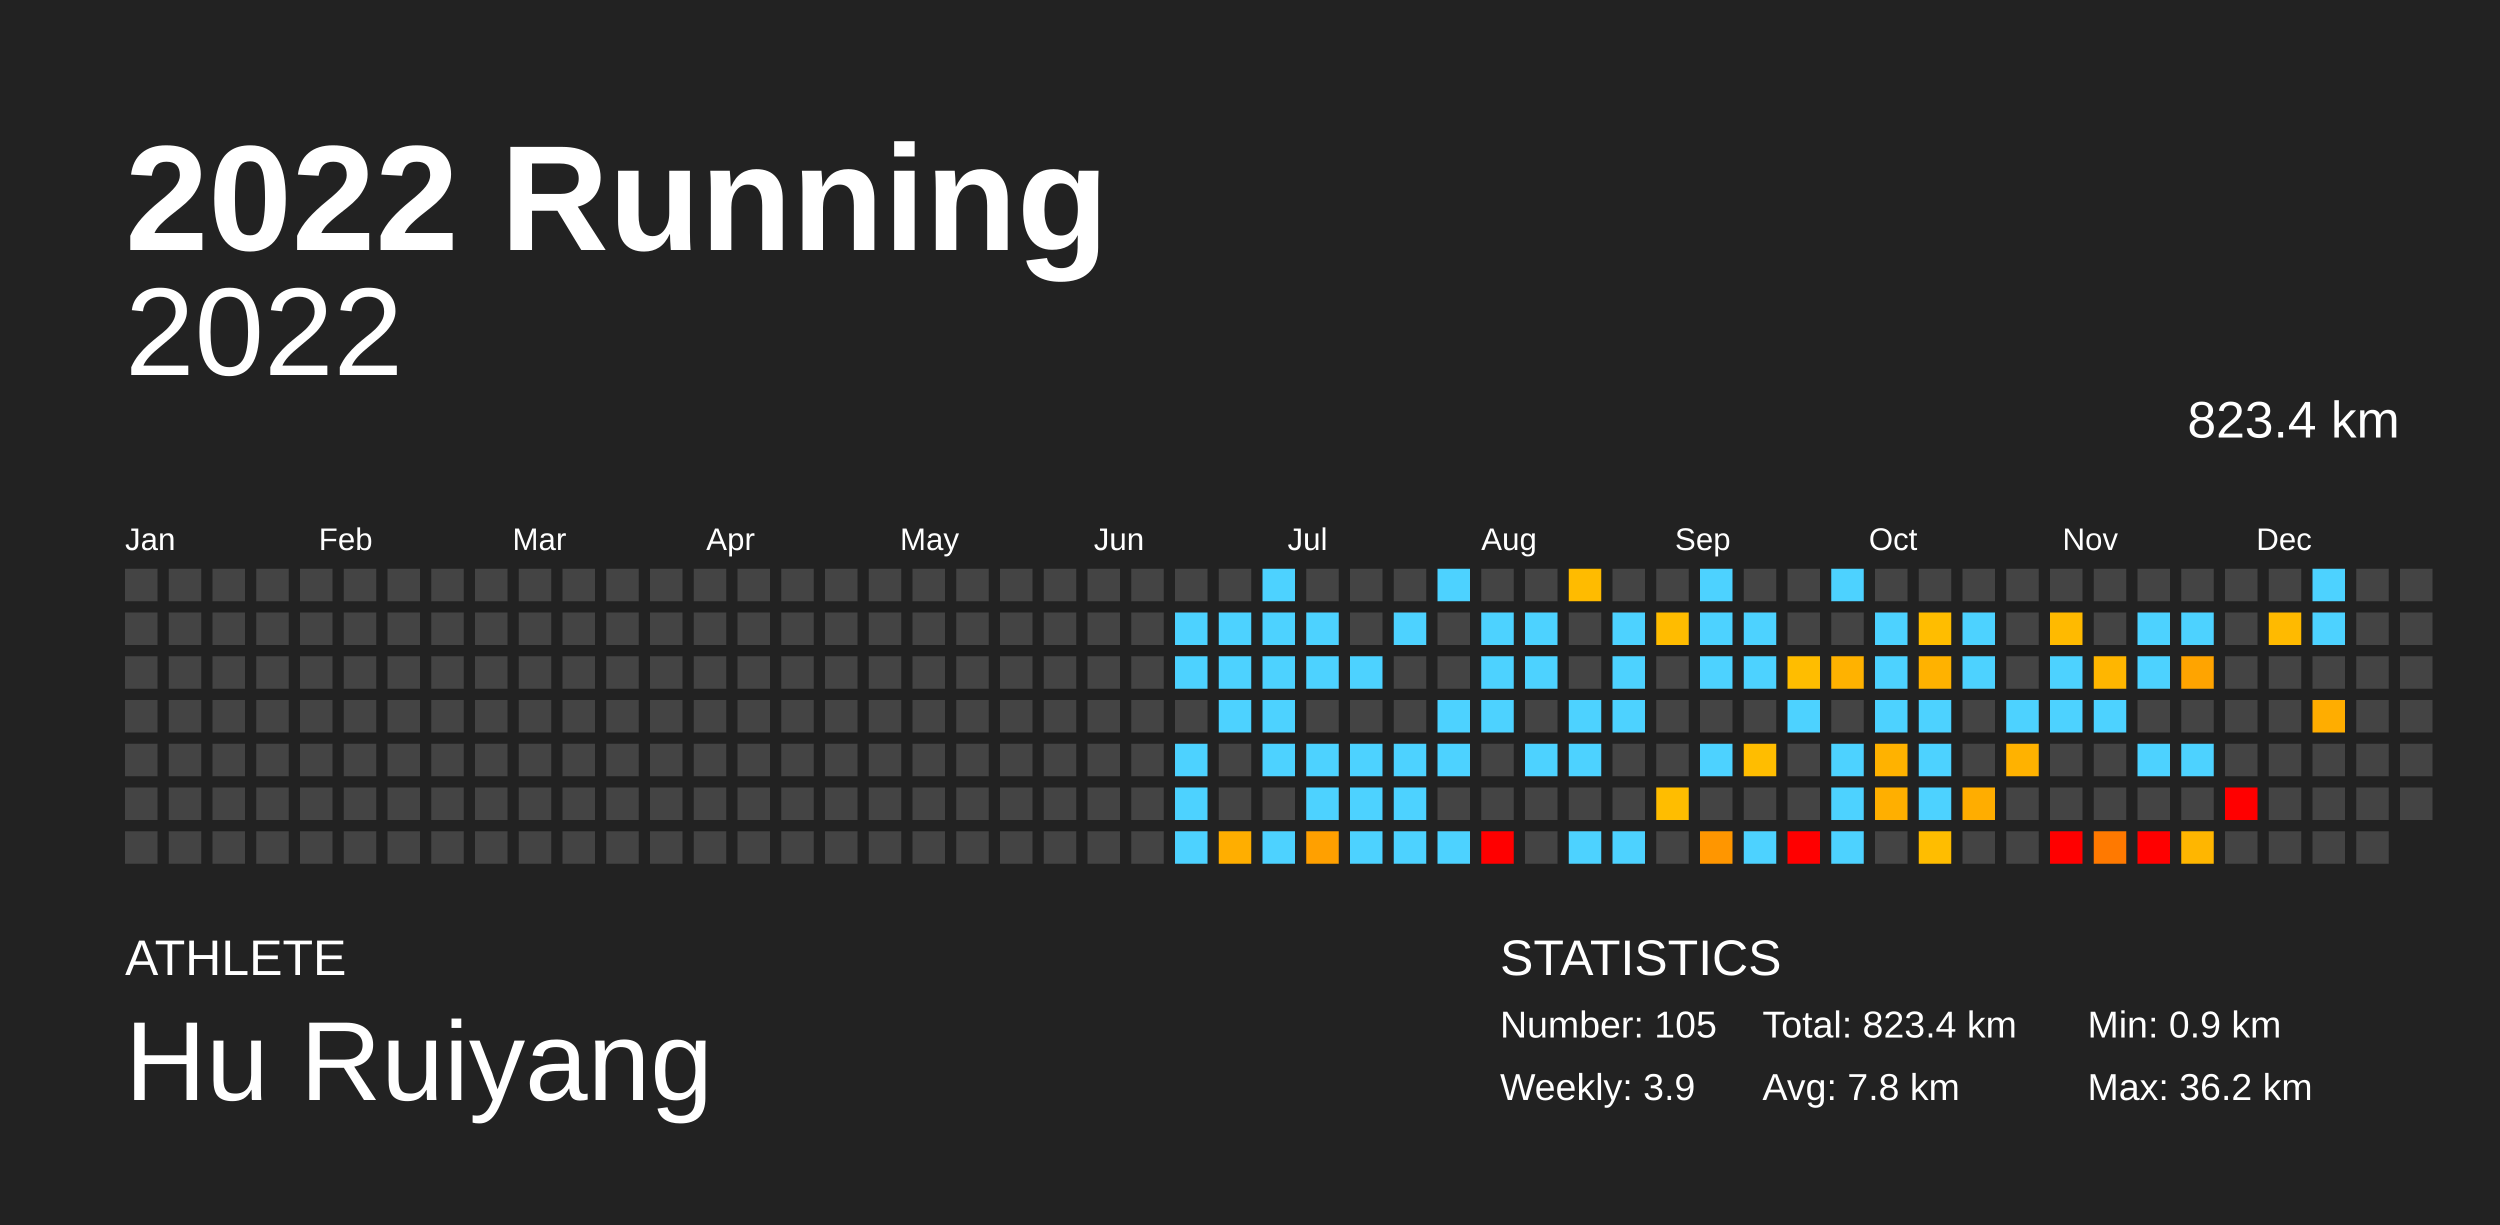
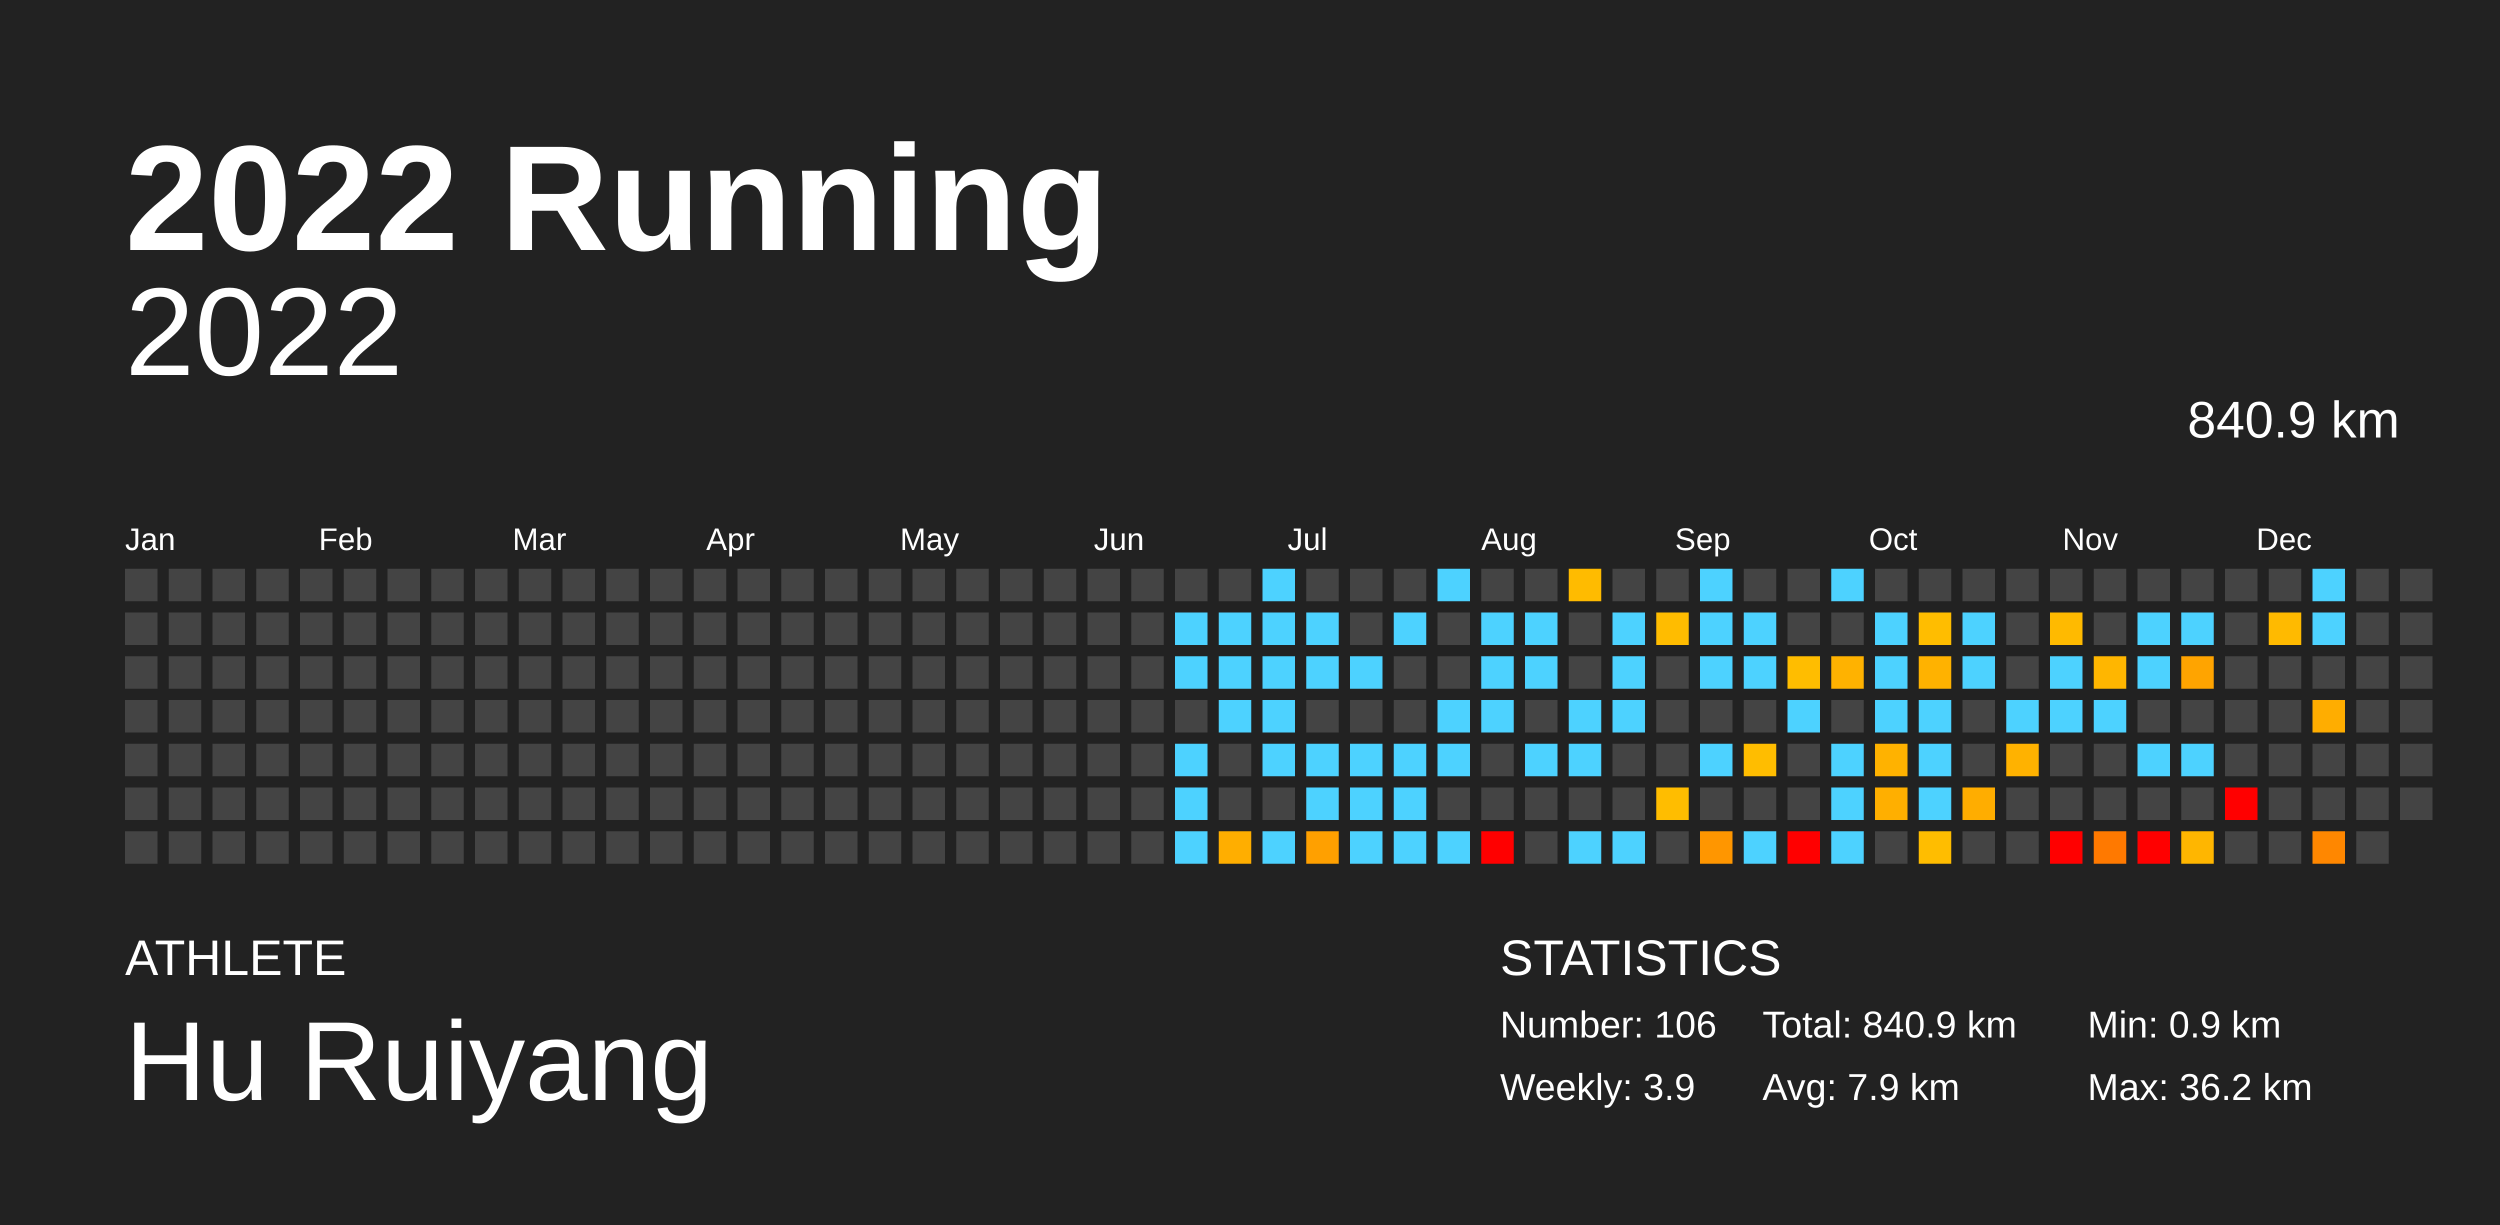
<svg xmlns="http://www.w3.org/2000/svg" baseProfile="full" height="98mm" version="1.1" viewBox="0,0,200,98" width="200mm">
  <defs />
  <rect fill="#222222" height="98" width="200" x="0" y="0" />
  <text fill="#FFFFFF" style="font-size:12px; font-family:Arial; font-weight:bold;" x="10" y="20">2022 Running</text>
  <text fill="#FFFFFF" style="font-size:4px; font-family:Arial" x="10" y="78">ATHLETE</text>
  <text fill="#FFFFFF" style="font-size:9px; font-family:Arial" x="10" y="88">Hu Ruiyang</text>
  <text fill="#FFFFFF" style="font-size:4px; font-family:Arial" x="120" y="78">STATISTICS</text>
-   <text fill="#FFFFFF" style="font-size:3px; font-family:Arial" x="120" y="83">Number: 105</text>
+   <text fill="#FFFFFF" style="font-size:3px; font-family:Arial" x="120" y="83">Number: 106</text>
  <text fill="#FFFFFF" style="font-size:3px; font-family:Arial" x="120" y="88">Weekly: 3.9</text>
-   <text fill="#FFFFFF" style="font-size:3px; font-family:Arial" x="141" y="83">Total: 823.4 km</text>
-   <text fill="#FFFFFF" style="font-size:3px; font-family:Arial" x="141" y="88">Avg: 7.8 km</text>
+   <text fill="#FFFFFF" style="font-size:3px; font-family:Arial" x="141" y="83">Total: 840.9 km</text>
+   <text fill="#FFFFFF" style="font-size:3px; font-family:Arial" x="141" y="88">Avg: 7.9 km</text>
  <text fill="#FFFFFF" style="font-size:3px; font-family:Arial" x="167" y="83">Min: 0.9 km</text>
  <text fill="#FFFFFF" style="font-size:3px; font-family:Arial" x="167" y="88">Max: 36.2 km</text>
  <text alignment-baseline="hanging" fill="#FFFFFF" style="font-size:10.0px; font-family:Arial;" x="10" y="30">2022</text>
-   <text alignment-baseline="hanging" fill="#FFFFFF" style="font-size:4.125px; font-family:Arial;" x="175" y="35">823.4 km</text>
+   <text alignment-baseline="hanging" fill="#FFFFFF" style="font-size:4.125px; font-family:Arial;" x="175" y="35">840.9 km</text>
  <text fill="#FFFFFF" style="font-size:2.5px; font-family:Arial" x="10.0" y="44">Jan</text>
  <text fill="#FFFFFF" style="font-size:2.5px; font-family:Arial" x="25.5" y="44">Feb</text>
  <text fill="#FFFFFF" style="font-size:2.5px; font-family:Arial" x="41.0" y="44">Mar</text>
  <text fill="#FFFFFF" style="font-size:2.5px; font-family:Arial" x="56.5" y="44">Apr</text>
  <text fill="#FFFFFF" style="font-size:2.5px; font-family:Arial" x="72.0" y="44">May</text>
  <text fill="#FFFFFF" style="font-size:2.5px; font-family:Arial" x="87.5" y="44">Jun</text>
  <text fill="#FFFFFF" style="font-size:2.5px; font-family:Arial" x="103.0" y="44">Jul</text>
  <text fill="#FFFFFF" style="font-size:2.5px; font-family:Arial" x="118.5" y="44">Aug</text>
  <text fill="#FFFFFF" style="font-size:2.5px; font-family:Arial" x="134.0" y="44">Sep</text>
  <text fill="#FFFFFF" style="font-size:2.5px; font-family:Arial" x="149.5" y="44">Oct</text>
  <text fill="#FFFFFF" style="font-size:2.5px; font-family:Arial" x="165.0" y="44">Nov</text>
  <text fill="#FFFFFF" style="font-size:2.5px; font-family:Arial" x="180.5" y="44">Dec</text>
  <rect fill="#444444" height="2.6" width="2.6" x="10.0" y="45.5" />
  <rect fill="#444444" height="2.6" width="2.6" x="10.0" y="49.0" />
  <rect fill="#444444" height="2.6" width="2.6" x="10.0" y="52.5" />
  <rect fill="#444444" height="2.6" width="2.6" x="10.0" y="56.0" />
  <rect fill="#444444" height="2.6" width="2.6" x="10.0" y="59.5" />
  <rect fill="#444444" height="2.6" width="2.6" x="10.0" y="63.0" />
  <rect fill="#444444" height="2.6" width="2.6" x="10.0" y="66.5" />
  <rect fill="#444444" height="2.6" width="2.6" x="13.5" y="45.5" />
  <rect fill="#444444" height="2.6" width="2.6" x="13.5" y="49.0" />
  <rect fill="#444444" height="2.6" width="2.6" x="13.5" y="52.5" />
  <rect fill="#444444" height="2.6" width="2.6" x="13.5" y="56.0" />
  <rect fill="#444444" height="2.6" width="2.6" x="13.5" y="59.5" />
  <rect fill="#444444" height="2.6" width="2.6" x="13.5" y="63.0" />
  <rect fill="#444444" height="2.6" width="2.6" x="13.5" y="66.5" />
  <rect fill="#444444" height="2.6" width="2.6" x="17.0" y="45.5" />
  <rect fill="#444444" height="2.6" width="2.6" x="17.0" y="49.0" />
  <rect fill="#444444" height="2.6" width="2.6" x="17.0" y="52.5" />
  <rect fill="#444444" height="2.6" width="2.6" x="17.0" y="56.0" />
  <rect fill="#444444" height="2.6" width="2.6" x="17.0" y="59.5" />
  <rect fill="#444444" height="2.6" width="2.6" x="17.0" y="63.0" />
  <rect fill="#444444" height="2.6" width="2.6" x="17.0" y="66.5" />
  <rect fill="#444444" height="2.6" width="2.6" x="20.5" y="45.5" />
  <rect fill="#444444" height="2.6" width="2.6" x="20.5" y="49.0" />
  <rect fill="#444444" height="2.6" width="2.6" x="20.5" y="52.5" />
  <rect fill="#444444" height="2.6" width="2.6" x="20.5" y="56.0" />
  <rect fill="#444444" height="2.6" width="2.6" x="20.5" y="59.5" />
  <rect fill="#444444" height="2.6" width="2.6" x="20.5" y="63.0" />
  <rect fill="#444444" height="2.6" width="2.6" x="20.5" y="66.5" />
  <rect fill="#444444" height="2.6" width="2.6" x="24.0" y="45.5" />
  <rect fill="#444444" height="2.6" width="2.6" x="24.0" y="49.0" />
  <rect fill="#444444" height="2.6" width="2.6" x="24.0" y="52.5" />
  <rect fill="#444444" height="2.6" width="2.6" x="24.0" y="56.0" />
  <rect fill="#444444" height="2.6" width="2.6" x="24.0" y="59.5" />
  <rect fill="#444444" height="2.6" width="2.6" x="24.0" y="63.0" />
  <rect fill="#444444" height="2.6" width="2.6" x="24.0" y="66.5" />
  <rect fill="#444444" height="2.6" width="2.6" x="27.5" y="45.5" />
  <rect fill="#444444" height="2.6" width="2.6" x="27.5" y="49.0" />
  <rect fill="#444444" height="2.6" width="2.6" x="27.5" y="52.5" />
  <rect fill="#444444" height="2.6" width="2.6" x="27.5" y="56.0" />
  <rect fill="#444444" height="2.6" width="2.6" x="27.5" y="59.5" />
  <rect fill="#444444" height="2.6" width="2.6" x="27.5" y="63.0" />
  <rect fill="#444444" height="2.6" width="2.6" x="27.5" y="66.5" />
  <rect fill="#444444" height="2.6" width="2.6" x="31.0" y="45.5" />
  <rect fill="#444444" height="2.6" width="2.6" x="31.0" y="49.0" />
  <rect fill="#444444" height="2.6" width="2.6" x="31.0" y="52.5" />
  <rect fill="#444444" height="2.6" width="2.6" x="31.0" y="56.0" />
  <rect fill="#444444" height="2.6" width="2.6" x="31.0" y="59.5" />
  <rect fill="#444444" height="2.6" width="2.6" x="31.0" y="63.0" />
  <rect fill="#444444" height="2.6" width="2.6" x="31.0" y="66.5" />
  <rect fill="#444444" height="2.6" width="2.6" x="34.5" y="45.5" />
  <rect fill="#444444" height="2.6" width="2.6" x="34.5" y="49.0" />
  <rect fill="#444444" height="2.6" width="2.6" x="34.5" y="52.5" />
  <rect fill="#444444" height="2.6" width="2.6" x="34.5" y="56.0" />
  <rect fill="#444444" height="2.6" width="2.6" x="34.5" y="59.5" />
  <rect fill="#444444" height="2.6" width="2.6" x="34.5" y="63.0" />
  <rect fill="#444444" height="2.6" width="2.6" x="34.5" y="66.5" />
  <rect fill="#444444" height="2.6" width="2.6" x="38.0" y="45.5" />
  <rect fill="#444444" height="2.6" width="2.6" x="38.0" y="49.0" />
  <rect fill="#444444" height="2.6" width="2.6" x="38.0" y="52.5" />
  <rect fill="#444444" height="2.6" width="2.6" x="38.0" y="56.0" />
  <rect fill="#444444" height="2.6" width="2.6" x="38.0" y="59.5" />
  <rect fill="#444444" height="2.6" width="2.6" x="38.0" y="63.0" />
  <rect fill="#444444" height="2.6" width="2.6" x="38.0" y="66.5" />
  <rect fill="#444444" height="2.6" width="2.6" x="41.5" y="45.5" />
  <rect fill="#444444" height="2.6" width="2.6" x="41.5" y="49.0" />
  <rect fill="#444444" height="2.6" width="2.6" x="41.5" y="52.5" />
  <rect fill="#444444" height="2.6" width="2.6" x="41.5" y="56.0" />
  <rect fill="#444444" height="2.6" width="2.6" x="41.5" y="59.5" />
  <rect fill="#444444" height="2.6" width="2.6" x="41.5" y="63.0" />
  <rect fill="#444444" height="2.6" width="2.6" x="41.5" y="66.5" />
  <rect fill="#444444" height="2.6" width="2.6" x="45.0" y="45.5" />
  <rect fill="#444444" height="2.6" width="2.6" x="45.0" y="49.0" />
  <rect fill="#444444" height="2.6" width="2.6" x="45.0" y="52.5" />
  <rect fill="#444444" height="2.6" width="2.6" x="45.0" y="56.0" />
  <rect fill="#444444" height="2.6" width="2.6" x="45.0" y="59.5" />
  <rect fill="#444444" height="2.6" width="2.6" x="45.0" y="63.0" />
  <rect fill="#444444" height="2.6" width="2.6" x="45.0" y="66.5" />
  <rect fill="#444444" height="2.6" width="2.6" x="48.5" y="45.5" />
  <rect fill="#444444" height="2.6" width="2.6" x="48.5" y="49.0" />
  <rect fill="#444444" height="2.6" width="2.6" x="48.5" y="52.5" />
  <rect fill="#444444" height="2.6" width="2.6" x="48.5" y="56.0" />
  <rect fill="#444444" height="2.6" width="2.6" x="48.5" y="59.5" />
  <rect fill="#444444" height="2.6" width="2.6" x="48.5" y="63.0" />
  <rect fill="#444444" height="2.6" width="2.6" x="48.5" y="66.5" />
  <rect fill="#444444" height="2.6" width="2.6" x="52.0" y="45.5" />
  <rect fill="#444444" height="2.6" width="2.6" x="52.0" y="49.0" />
  <rect fill="#444444" height="2.6" width="2.6" x="52.0" y="52.5" />
  <rect fill="#444444" height="2.6" width="2.6" x="52.0" y="56.0" />
  <rect fill="#444444" height="2.6" width="2.6" x="52.0" y="59.5" />
  <rect fill="#444444" height="2.6" width="2.6" x="52.0" y="63.0" />
  <rect fill="#444444" height="2.6" width="2.6" x="52.0" y="66.5" />
  <rect fill="#444444" height="2.6" width="2.6" x="55.5" y="45.5" />
  <rect fill="#444444" height="2.6" width="2.6" x="55.5" y="49.0" />
  <rect fill="#444444" height="2.6" width="2.6" x="55.5" y="52.5" />
  <rect fill="#444444" height="2.6" width="2.6" x="55.5" y="56.0" />
  <rect fill="#444444" height="2.6" width="2.6" x="55.5" y="59.5" />
  <rect fill="#444444" height="2.6" width="2.6" x="55.5" y="63.0" />
  <rect fill="#444444" height="2.6" width="2.6" x="55.5" y="66.5" />
  <rect fill="#444444" height="2.6" width="2.6" x="59.0" y="45.5" />
  <rect fill="#444444" height="2.6" width="2.6" x="59.0" y="49.0" />
  <rect fill="#444444" height="2.6" width="2.6" x="59.0" y="52.5" />
  <rect fill="#444444" height="2.6" width="2.6" x="59.0" y="56.0" />
  <rect fill="#444444" height="2.6" width="2.6" x="59.0" y="59.5" />
  <rect fill="#444444" height="2.6" width="2.6" x="59.0" y="63.0" />
  <rect fill="#444444" height="2.6" width="2.6" x="59.0" y="66.5" />
  <rect fill="#444444" height="2.6" width="2.6" x="62.5" y="45.5" />
  <rect fill="#444444" height="2.6" width="2.6" x="62.5" y="49.0" />
  <rect fill="#444444" height="2.6" width="2.6" x="62.5" y="52.5" />
  <rect fill="#444444" height="2.6" width="2.6" x="62.5" y="56.0" />
  <rect fill="#444444" height="2.6" width="2.6" x="62.5" y="59.5" />
  <rect fill="#444444" height="2.6" width="2.6" x="62.5" y="63.0" />
  <rect fill="#444444" height="2.6" width="2.6" x="62.5" y="66.5" />
  <rect fill="#444444" height="2.6" width="2.6" x="66.0" y="45.5" />
  <rect fill="#444444" height="2.6" width="2.6" x="66.0" y="49.0" />
  <rect fill="#444444" height="2.6" width="2.6" x="66.0" y="52.5" />
  <rect fill="#444444" height="2.6" width="2.6" x="66.0" y="56.0" />
  <rect fill="#444444" height="2.6" width="2.6" x="66.0" y="59.5" />
  <rect fill="#444444" height="2.6" width="2.6" x="66.0" y="63.0" />
  <rect fill="#444444" height="2.6" width="2.6" x="66.0" y="66.5" />
  <rect fill="#444444" height="2.6" width="2.6" x="69.5" y="45.5" />
  <rect fill="#444444" height="2.6" width="2.6" x="69.5" y="49.0" />
  <rect fill="#444444" height="2.6" width="2.6" x="69.5" y="52.5" />
  <rect fill="#444444" height="2.6" width="2.6" x="69.5" y="56.0" />
  <rect fill="#444444" height="2.6" width="2.6" x="69.5" y="59.5" />
  <rect fill="#444444" height="2.6" width="2.6" x="69.5" y="63.0" />
  <rect fill="#444444" height="2.6" width="2.6" x="69.5" y="66.5" />
  <rect fill="#444444" height="2.6" width="2.6" x="73.0" y="45.5" />
  <rect fill="#444444" height="2.6" width="2.6" x="73.0" y="49.0" />
  <rect fill="#444444" height="2.6" width="2.6" x="73.0" y="52.5" />
  <rect fill="#444444" height="2.6" width="2.6" x="73.0" y="56.0" />
  <rect fill="#444444" height="2.6" width="2.6" x="73.0" y="59.5" />
  <rect fill="#444444" height="2.6" width="2.6" x="73.0" y="63.0" />
  <rect fill="#444444" height="2.6" width="2.6" x="73.0" y="66.5" />
  <rect fill="#444444" height="2.6" width="2.6" x="76.5" y="45.5" />
  <rect fill="#444444" height="2.6" width="2.6" x="76.5" y="49.0" />
  <rect fill="#444444" height="2.6" width="2.6" x="76.5" y="52.5" />
  <rect fill="#444444" height="2.6" width="2.6" x="76.5" y="56.0" />
  <rect fill="#444444" height="2.6" width="2.6" x="76.5" y="59.5" />
  <rect fill="#444444" height="2.6" width="2.6" x="76.5" y="63.0" />
  <rect fill="#444444" height="2.6" width="2.6" x="76.5" y="66.5" />
  <rect fill="#444444" height="2.6" width="2.6" x="80.0" y="45.5" />
  <rect fill="#444444" height="2.6" width="2.6" x="80.0" y="49.0" />
  <rect fill="#444444" height="2.6" width="2.6" x="80.0" y="52.5" />
  <rect fill="#444444" height="2.6" width="2.6" x="80.0" y="56.0" />
  <rect fill="#444444" height="2.6" width="2.6" x="80.0" y="59.5" />
  <rect fill="#444444" height="2.6" width="2.6" x="80.0" y="63.0" />
  <rect fill="#444444" height="2.6" width="2.6" x="80.0" y="66.5" />
  <rect fill="#444444" height="2.6" width="2.6" x="83.5" y="45.5" />
  <rect fill="#444444" height="2.6" width="2.6" x="83.5" y="49.0" />
  <rect fill="#444444" height="2.6" width="2.6" x="83.5" y="52.5" />
  <rect fill="#444444" height="2.6" width="2.6" x="83.5" y="56.0" />
  <rect fill="#444444" height="2.6" width="2.6" x="83.5" y="59.5" />
  <rect fill="#444444" height="2.6" width="2.6" x="83.5" y="63.0" />
  <rect fill="#444444" height="2.6" width="2.6" x="83.5" y="66.5" />
  <rect fill="#444444" height="2.6" width="2.6" x="87.0" y="45.5" />
  <rect fill="#444444" height="2.6" width="2.6" x="87.0" y="49.0" />
  <rect fill="#444444" height="2.6" width="2.6" x="87.0" y="52.5" />
  <rect fill="#444444" height="2.6" width="2.6" x="87.0" y="56.0" />
  <rect fill="#444444" height="2.6" width="2.6" x="87.0" y="59.5" />
  <rect fill="#444444" height="2.6" width="2.6" x="87.0" y="63.0" />
  <rect fill="#444444" height="2.6" width="2.6" x="87.0" y="66.5" />
  <rect fill="#444444" height="2.6" width="2.6" x="90.5" y="45.5" />
  <rect fill="#444444" height="2.6" width="2.6" x="90.5" y="49.0" />
  <rect fill="#444444" height="2.6" width="2.6" x="90.5" y="52.5" />
  <rect fill="#444444" height="2.6" width="2.6" x="90.5" y="56.0" />
  <rect fill="#444444" height="2.6" width="2.6" x="90.5" y="59.5" />
  <rect fill="#444444" height="2.6" width="2.6" x="90.5" y="63.0" />
  <rect fill="#444444" height="2.6" width="2.6" x="90.5" y="66.5" />
  <rect fill="#444444" height="2.6" width="2.6" x="94.0" y="45.5" />
  <rect fill="#4dd2ff" height="2.6" width="2.6" x="94.0" y="49.0" />
  <rect fill="#4dd2ff" height="2.6" width="2.6" x="94.0" y="52.5" />
  <rect fill="#444444" height="2.6" width="2.6" x="94.0" y="56.0" />
  <rect fill="#4dd2ff" height="2.6" width="2.6" x="94.0" y="59.5" />
  <rect fill="#4dd2ff" height="2.6" width="2.6" x="94.0" y="63.0" />
  <rect fill="#4dd2ff" height="2.6" width="2.6" x="94.0" y="66.5" />
  <rect fill="#444444" height="2.6" width="2.6" x="97.5" y="45.5" />
  <rect fill="#4dd2ff" height="2.6" width="2.6" x="97.5" y="49.0" />
  <rect fill="#4dd2ff" height="2.6" width="2.6" x="97.5" y="52.5" />
  <rect fill="#4dd2ff" height="2.6" width="2.6" x="97.5" y="56.0" />
  <rect fill="#444444" height="2.6" width="2.6" x="97.5" y="59.5" />
  <rect fill="#444444" height="2.6" width="2.6" x="97.5" y="63.0" />
  <rect fill="#ffae00" height="2.6" width="2.6" x="97.5" y="66.5" />
  <rect fill="#4dd2ff" height="2.6" width="2.6" x="101.0" y="45.5" />
  <rect fill="#4dd2ff" height="2.6" width="2.6" x="101.0" y="49.0" />
  <rect fill="#4dd2ff" height="2.6" width="2.6" x="101.0" y="52.5" />
  <rect fill="#4dd2ff" height="2.6" width="2.6" x="101.0" y="56.0" />
  <rect fill="#4dd2ff" height="2.6" width="2.6" x="101.0" y="59.5" />
  <rect fill="#444444" height="2.6" width="2.6" x="101.0" y="63.0" />
  <rect fill="#4dd2ff" height="2.6" width="2.6" x="101.0" y="66.5" />
  <rect fill="#444444" height="2.6" width="2.6" x="104.5" y="45.5" />
  <rect fill="#4dd2ff" height="2.6" width="2.6" x="104.5" y="49.0" />
  <rect fill="#4dd2ff" height="2.6" width="2.6" x="104.5" y="52.5" />
  <rect fill="#444444" height="2.6" width="2.6" x="104.5" y="56.0" />
  <rect fill="#4dd2ff" height="2.6" width="2.6" x="104.5" y="59.5" />
  <rect fill="#4dd2ff" height="2.6" width="2.6" x="104.5" y="63.0" />
  <rect fill="#ffa000" height="2.6" width="2.6" x="104.5" y="66.5" />
  <rect fill="#444444" height="2.6" width="2.6" x="108.0" y="45.5" />
  <rect fill="#444444" height="2.6" width="2.6" x="108.0" y="49.0" />
  <rect fill="#4dd2ff" height="2.6" width="2.6" x="108.0" y="52.5" />
  <rect fill="#444444" height="2.6" width="2.6" x="108.0" y="56.0" />
  <rect fill="#4dd2ff" height="2.6" width="2.6" x="108.0" y="59.5" />
  <rect fill="#4dd2ff" height="2.6" width="2.6" x="108.0" y="63.0" />
  <rect fill="#4dd2ff" height="2.6" width="2.6" x="108.0" y="66.5" />
  <rect fill="#444444" height="2.6" width="2.6" x="111.5" y="45.5" />
  <rect fill="#4dd2ff" height="2.6" width="2.6" x="111.5" y="49.0" />
  <rect fill="#444444" height="2.6" width="2.6" x="111.5" y="52.5" />
  <rect fill="#444444" height="2.6" width="2.6" x="111.5" y="56.0" />
  <rect fill="#4dd2ff" height="2.6" width="2.6" x="111.5" y="59.5" />
  <rect fill="#4dd2ff" height="2.6" width="2.6" x="111.5" y="63.0" />
  <rect fill="#4dd2ff" height="2.6" width="2.6" x="111.5" y="66.5" />
  <rect fill="#4dd2ff" height="2.6" width="2.6" x="115.0" y="45.5" />
  <rect fill="#444444" height="2.6" width="2.6" x="115.0" y="49.0" />
  <rect fill="#444444" height="2.6" width="2.6" x="115.0" y="52.5" />
  <rect fill="#4dd2ff" height="2.6" width="2.6" x="115.0" y="56.0" />
  <rect fill="#4dd2ff" height="2.6" width="2.6" x="115.0" y="59.5" />
  <rect fill="#444444" height="2.6" width="2.6" x="115.0" y="63.0" />
  <rect fill="#4dd2ff" height="2.6" width="2.6" x="115.0" y="66.5" />
  <rect fill="#444444" height="2.6" width="2.6" x="118.5" y="45.5" />
  <rect fill="#4dd2ff" height="2.6" width="2.6" x="118.5" y="49.0" />
  <rect fill="#4dd2ff" height="2.6" width="2.6" x="118.5" y="52.5" />
  <rect fill="#4dd2ff" height="2.6" width="2.6" x="118.5" y="56.0" />
  <rect fill="#444444" height="2.6" width="2.6" x="118.5" y="59.5" />
  <rect fill="#444444" height="2.6" width="2.6" x="118.5" y="63.0" />
  <rect fill="red" height="2.6" width="2.6" x="118.5" y="66.5" />
  <rect fill="#444444" height="2.6" width="2.6" x="122.0" y="45.5" />
  <rect fill="#4dd2ff" height="2.6" width="2.6" x="122.0" y="49.0" />
  <rect fill="#4dd2ff" height="2.6" width="2.6" x="122.0" y="52.5" />
  <rect fill="#444444" height="2.6" width="2.6" x="122.0" y="56.0" />
  <rect fill="#4dd2ff" height="2.6" width="2.6" x="122.0" y="59.5" />
  <rect fill="#444444" height="2.6" width="2.6" x="122.0" y="63.0" />
  <rect fill="#444444" height="2.6" width="2.6" x="122.0" y="66.5" />
  <rect fill="#ffbb00" height="2.6" width="2.6" x="125.5" y="45.5" />
  <rect fill="#444444" height="2.6" width="2.6" x="125.5" y="49.0" />
  <rect fill="#444444" height="2.6" width="2.6" x="125.5" y="52.5" />
  <rect fill="#4dd2ff" height="2.6" width="2.6" x="125.5" y="56.0" />
  <rect fill="#4dd2ff" height="2.6" width="2.6" x="125.5" y="59.5" />
  <rect fill="#444444" height="2.6" width="2.6" x="125.5" y="63.0" />
  <rect fill="#4dd2ff" height="2.6" width="2.6" x="125.5" y="66.5" />
  <rect fill="#444444" height="2.6" width="2.6" x="129.0" y="45.5" />
  <rect fill="#4dd2ff" height="2.6" width="2.6" x="129.0" y="49.0" />
  <rect fill="#4dd2ff" height="2.6" width="2.6" x="129.0" y="52.5" />
  <rect fill="#4dd2ff" height="2.6" width="2.6" x="129.0" y="56.0" />
  <rect fill="#444444" height="2.6" width="2.6" x="129.0" y="59.5" />
  <rect fill="#444444" height="2.6" width="2.6" x="129.0" y="63.0" />
  <rect fill="#4dd2ff" height="2.6" width="2.6" x="129.0" y="66.5" />
  <rect fill="#444444" height="2.6" width="2.6" x="132.5" y="45.5" />
  <rect fill="#ffbc00" height="2.6" width="2.6" x="132.5" y="49.0" />
  <rect fill="#444444" height="2.6" width="2.6" x="132.5" y="52.5" />
  <rect fill="#444444" height="2.6" width="2.6" x="132.5" y="56.0" />
  <rect fill="#444444" height="2.6" width="2.6" x="132.5" y="59.5" />
  <rect fill="#ffbd00" height="2.6" width="2.6" x="132.5" y="63.0" />
  <rect fill="#444444" height="2.6" width="2.6" x="132.5" y="66.5" />
  <rect fill="#4dd2ff" height="2.6" width="2.6" x="136.0" y="45.5" />
  <rect fill="#4dd2ff" height="2.6" width="2.6" x="136.0" y="49.0" />
  <rect fill="#4dd2ff" height="2.6" width="2.6" x="136.0" y="52.5" />
  <rect fill="#444444" height="2.6" width="2.6" x="136.0" y="56.0" />
  <rect fill="#4dd2ff" height="2.6" width="2.6" x="136.0" y="59.5" />
  <rect fill="#444444" height="2.6" width="2.6" x="136.0" y="63.0" />
  <rect fill="#ff9600" height="2.6" width="2.6" x="136.0" y="66.5" />
  <rect fill="#444444" height="2.6" width="2.6" x="139.5" y="45.5" />
  <rect fill="#4dd2ff" height="2.6" width="2.6" x="139.5" y="49.0" />
  <rect fill="#4dd2ff" height="2.6" width="2.6" x="139.5" y="52.5" />
  <rect fill="#444444" height="2.6" width="2.6" x="139.5" y="56.0" />
  <rect fill="#ffbd00" height="2.6" width="2.6" x="139.5" y="59.5" />
  <rect fill="#444444" height="2.6" width="2.6" x="139.5" y="63.0" />
  <rect fill="#4dd2ff" height="2.6" width="2.6" x="139.5" y="66.5" />
  <rect fill="#444444" height="2.6" width="2.6" x="143.0" y="45.5" />
  <rect fill="#444444" height="2.6" width="2.6" x="143.0" y="49.0" />
  <rect fill="#ffbd00" height="2.6" width="2.6" x="143.0" y="52.5" />
  <rect fill="#4dd2ff" height="2.6" width="2.6" x="143.0" y="56.0" />
  <rect fill="#444444" height="2.6" width="2.6" x="143.0" y="59.5" />
  <rect fill="#444444" height="2.6" width="2.6" x="143.0" y="63.0" />
  <rect fill="red" height="2.6" width="2.6" x="143.0" y="66.5" />
  <rect fill="#4dd2ff" height="2.6" width="2.6" x="146.5" y="45.5" />
  <rect fill="#444444" height="2.6" width="2.6" x="146.5" y="49.0" />
  <rect fill="#ffb200" height="2.6" width="2.6" x="146.5" y="52.5" />
  <rect fill="#444444" height="2.6" width="2.6" x="146.5" y="56.0" />
  <rect fill="#4dd2ff" height="2.6" width="2.6" x="146.5" y="59.5" />
  <rect fill="#4dd2ff" height="2.6" width="2.6" x="146.5" y="63.0" />
  <rect fill="#4dd2ff" height="2.6" width="2.6" x="146.5" y="66.5" />
  <rect fill="#444444" height="2.6" width="2.6" x="150.0" y="45.5" />
  <rect fill="#4dd2ff" height="2.6" width="2.6" x="150.0" y="49.0" />
  <rect fill="#4dd2ff" height="2.6" width="2.6" x="150.0" y="52.5" />
  <rect fill="#4dd2ff" height="2.6" width="2.6" x="150.0" y="56.0" />
  <rect fill="#ffb200" height="2.6" width="2.6" x="150.0" y="59.5" />
  <rect fill="#ffaf00" height="2.6" width="2.6" x="150.0" y="63.0" />
  <rect fill="#444444" height="2.6" width="2.6" x="150.0" y="66.5" />
  <rect fill="#444444" height="2.6" width="2.6" x="153.5" y="45.5" />
  <rect fill="#ffbd00" height="2.6" width="2.6" x="153.5" y="49.0" />
  <rect fill="#ffb200" height="2.6" width="2.6" x="153.5" y="52.5" />
  <rect fill="#4dd2ff" height="2.6" width="2.6" x="153.5" y="56.0" />
  <rect fill="#4dd2ff" height="2.6" width="2.6" x="153.5" y="59.5" />
  <rect fill="#4dd2ff" height="2.6" width="2.6" x="153.5" y="63.0" />
  <rect fill="#ffbd00" height="2.6" width="2.6" x="153.5" y="66.5" />
  <rect fill="#444444" height="2.6" width="2.6" x="157.0" y="45.5" />
  <rect fill="#4dd2ff" height="2.6" width="2.6" x="157.0" y="49.0" />
  <rect fill="#4dd2ff" height="2.6" width="2.6" x="157.0" y="52.5" />
  <rect fill="#444444" height="2.6" width="2.6" x="157.0" y="56.0" />
  <rect fill="#444444" height="2.6" width="2.6" x="157.0" y="59.5" />
  <rect fill="#ffad00" height="2.6" width="2.6" x="157.0" y="63.0" />
  <rect fill="#444444" height="2.6" width="2.6" x="157.0" y="66.5" />
  <rect fill="#444444" height="2.6" width="2.6" x="160.5" y="45.5" />
  <rect fill="#444444" height="2.6" width="2.6" x="160.5" y="49.0" />
  <rect fill="#444444" height="2.6" width="2.6" x="160.5" y="52.5" />
  <rect fill="#4dd2ff" height="2.6" width="2.6" x="160.5" y="56.0" />
  <rect fill="#ffb200" height="2.6" width="2.6" x="160.5" y="59.5" />
  <rect fill="#444444" height="2.6" width="2.6" x="160.5" y="63.0" />
  <rect fill="#444444" height="2.6" width="2.6" x="160.5" y="66.5" />
  <rect fill="#444444" height="2.6" width="2.6" x="164.0" y="45.5" />
  <rect fill="#ffba00" height="2.6" width="2.6" x="164.0" y="49.0" />
  <rect fill="#4dd2ff" height="2.6" width="2.6" x="164.0" y="52.5" />
  <rect fill="#4dd2ff" height="2.6" width="2.6" x="164.0" y="56.0" />
  <rect fill="#444444" height="2.6" width="2.6" x="164.0" y="59.5" />
  <rect fill="#444444" height="2.6" width="2.6" x="164.0" y="63.0" />
  <rect fill="red" height="2.6" width="2.6" x="164.0" y="66.5" />
  <rect fill="#444444" height="2.6" width="2.6" x="167.5" y="45.5" />
  <rect fill="#444444" height="2.6" width="2.6" x="167.5" y="49.0" />
  <rect fill="#ffb600" height="2.6" width="2.6" x="167.5" y="52.5" />
  <rect fill="#4dd2ff" height="2.6" width="2.6" x="167.5" y="56.0" />
  <rect fill="#444444" height="2.6" width="2.6" x="167.5" y="59.5" />
  <rect fill="#444444" height="2.6" width="2.6" x="167.5" y="63.0" />
  <rect fill="#ff7900" height="2.6" width="2.6" x="167.5" y="66.5" />
  <rect fill="#444444" height="2.6" width="2.6" x="171.0" y="45.5" />
  <rect fill="#4dd2ff" height="2.6" width="2.6" x="171.0" y="49.0" />
  <rect fill="#4dd2ff" height="2.6" width="2.6" x="171.0" y="52.5" />
  <rect fill="#444444" height="2.6" width="2.6" x="171.0" y="56.0" />
  <rect fill="#4dd2ff" height="2.6" width="2.6" x="171.0" y="59.5" />
  <rect fill="#444444" height="2.6" width="2.6" x="171.0" y="63.0" />
  <rect fill="red" height="2.6" width="2.6" x="171.0" y="66.5" />
  <rect fill="#444444" height="2.6" width="2.6" x="174.5" y="45.5" />
  <rect fill="#4dd2ff" height="2.6" width="2.6" x="174.5" y="49.0" />
  <rect fill="#ffa400" height="2.6" width="2.6" x="174.5" y="52.5" />
  <rect fill="#444444" height="2.6" width="2.6" x="174.5" y="56.0" />
  <rect fill="#4dd2ff" height="2.6" width="2.6" x="174.5" y="59.5" />
  <rect fill="#444444" height="2.6" width="2.6" x="174.5" y="63.0" />
  <rect fill="#ffb600" height="2.6" width="2.6" x="174.5" y="66.5" />
  <rect fill="#444444" height="2.6" width="2.6" x="178.0" y="45.5" />
  <rect fill="#444444" height="2.6" width="2.6" x="178.0" y="49.0" />
  <rect fill="#444444" height="2.6" width="2.6" x="178.0" y="52.5" />
  <rect fill="#444444" height="2.6" width="2.6" x="178.0" y="56.0" />
  <rect fill="#444444" height="2.6" width="2.6" x="178.0" y="59.5" />
  <rect fill="red" height="2.6" width="2.6" x="178.0" y="63.0" />
  <rect fill="#444444" height="2.6" width="2.6" x="178.0" y="66.5" />
  <rect fill="#444444" height="2.6" width="2.6" x="181.5" y="45.5" />
  <rect fill="#ffba00" height="2.6" width="2.6" x="181.5" y="49.0" />
  <rect fill="#444444" height="2.6" width="2.6" x="181.5" y="52.5" />
  <rect fill="#444444" height="2.6" width="2.6" x="181.5" y="56.0" />
  <rect fill="#444444" height="2.6" width="2.6" x="181.5" y="59.5" />
  <rect fill="#444444" height="2.6" width="2.6" x="181.5" y="63.0" />
  <rect fill="#444444" height="2.6" width="2.6" x="181.5" y="66.5" />
  <rect fill="#4dd2ff" height="2.6" width="2.6" x="185.0" y="45.5" />
  <rect fill="#4dd2ff" height="2.6" width="2.6" x="185.0" y="49.0" />
  <rect fill="#444444" height="2.6" width="2.6" x="185.0" y="52.5" />
  <rect fill="#ffad00" height="2.6" width="2.6" x="185.0" y="56.0" />
  <rect fill="#444444" height="2.6" width="2.6" x="185.0" y="59.5" />
  <rect fill="#444444" height="2.6" width="2.6" x="185.0" y="63.0" />
-   <rect fill="#444444" height="2.6" width="2.6" x="185.0" y="66.5" />
+   <rect fill="#ff8700" height="2.6" width="2.6" x="185.0" y="66.5" />
  <rect fill="#444444" height="2.6" width="2.6" x="188.5" y="45.5" />
  <rect fill="#444444" height="2.6" width="2.6" x="188.5" y="49.0" />
  <rect fill="#444444" height="2.6" width="2.6" x="188.5" y="52.5" />
  <rect fill="#444444" height="2.6" width="2.6" x="188.5" y="56.0" />
  <rect fill="#444444" height="2.6" width="2.6" x="188.5" y="59.5" />
  <rect fill="#444444" height="2.6" width="2.6" x="188.5" y="63.0" />
  <rect fill="#444444" height="2.6" width="2.6" x="188.5" y="66.5" />
  <rect fill="#444444" height="2.6" width="2.6" x="192.0" y="45.5" />
  <rect fill="#444444" height="2.6" width="2.6" x="192.0" y="49.0" />
  <rect fill="#444444" height="2.6" width="2.6" x="192.0" y="52.5" />
  <rect fill="#444444" height="2.6" width="2.6" x="192.0" y="56.0" />
  <rect fill="#444444" height="2.6" width="2.6" x="192.0" y="59.5" />
  <rect fill="#444444" height="2.6" width="2.6" x="192.0" y="63.0" />
</svg>
